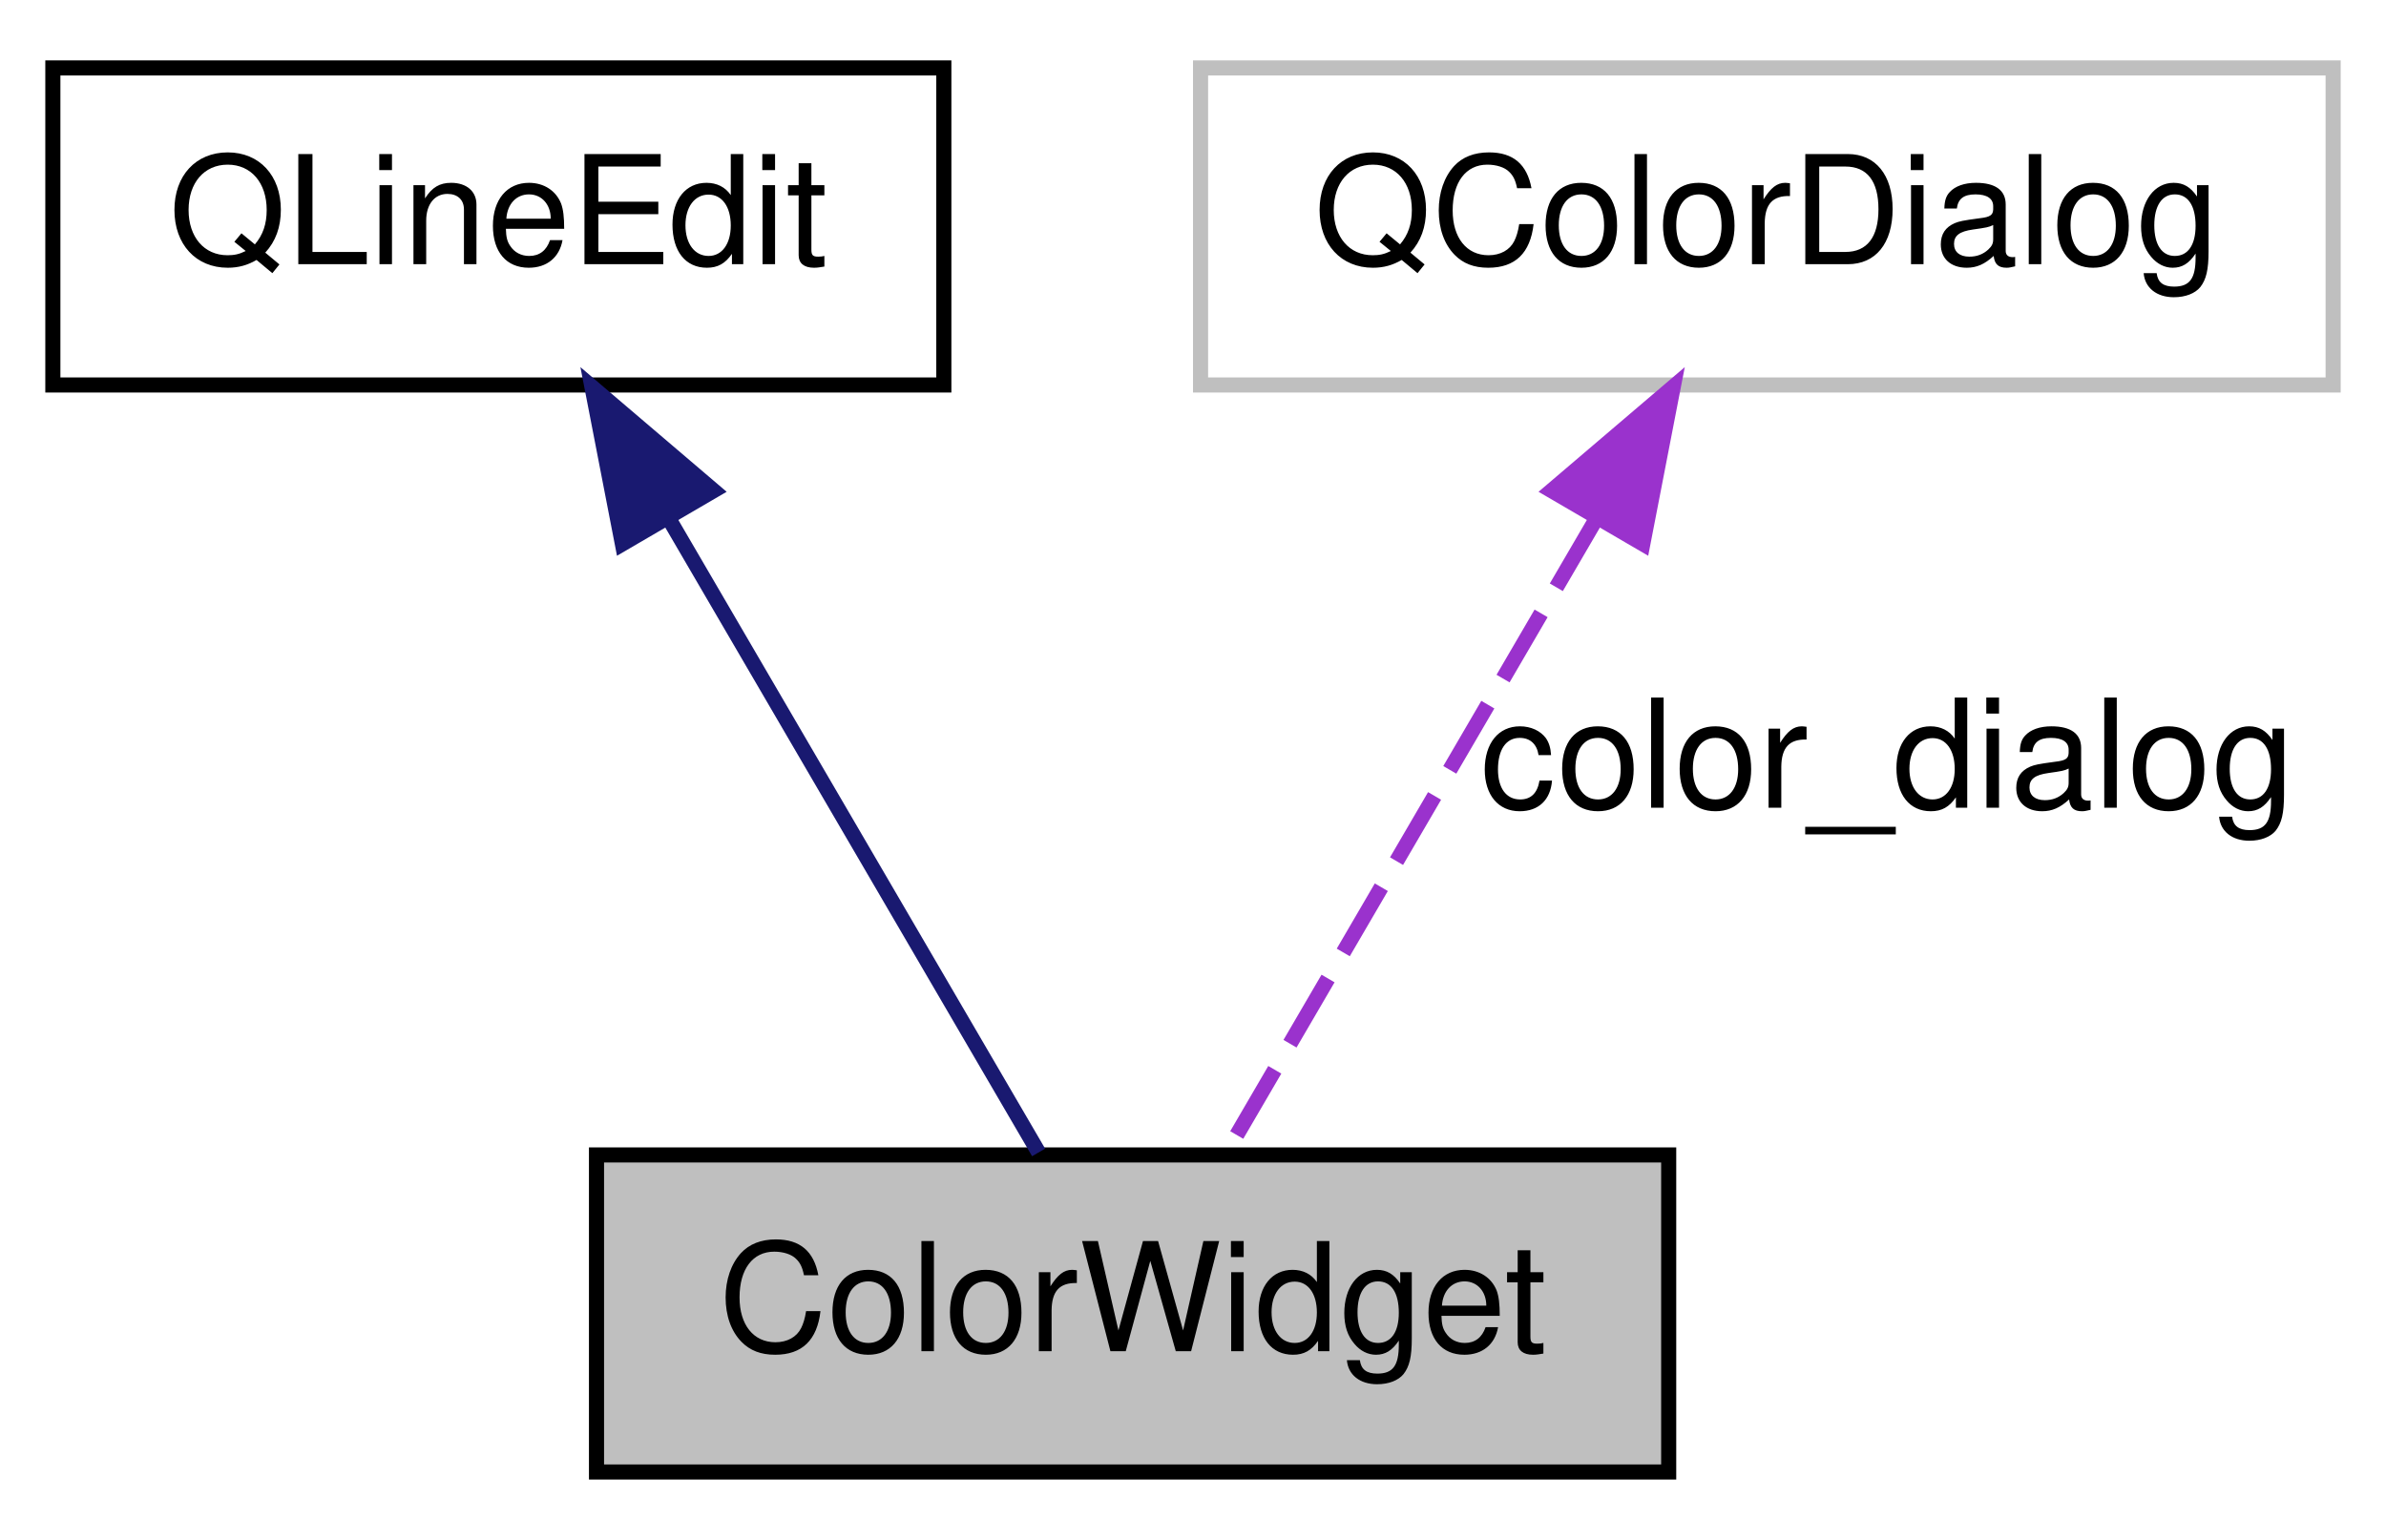
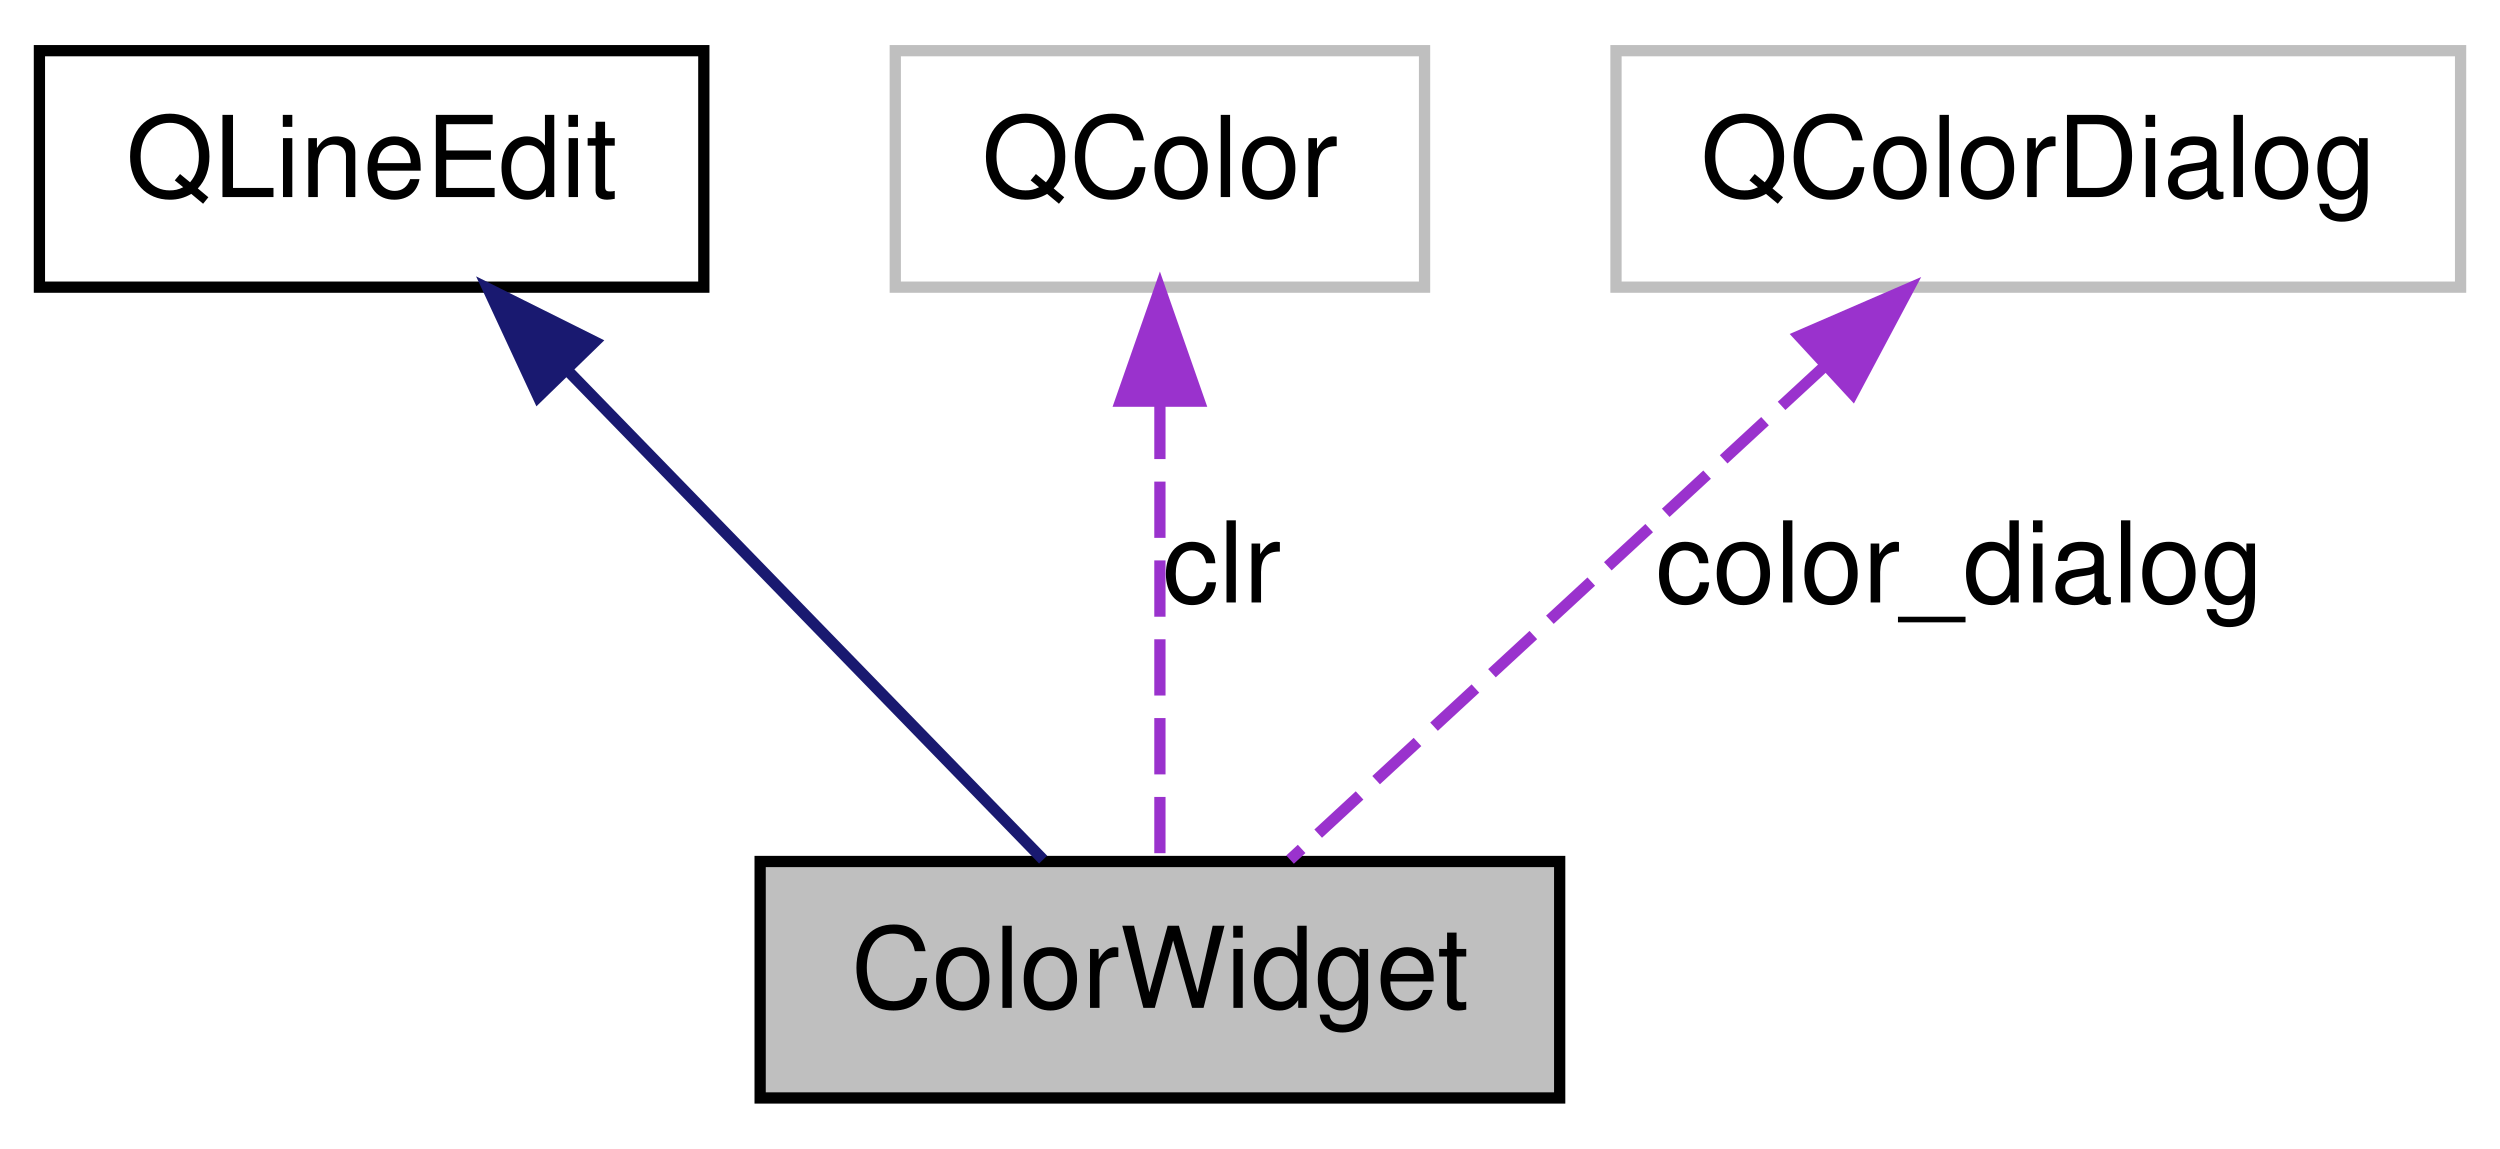
- <svg xmlns="http://www.w3.org/2000/svg" xmlns:xlink="http://www.w3.org/1999/xlink" width="158pt" height="102pt" viewBox="0.00 0.00 158.00 102.00">
+ <svg xmlns="http://www.w3.org/2000/svg" xmlns:xlink="http://www.w3.org/1999/xlink" width="222pt" height="102pt" viewBox="0.00 0.00 222.00 102.00">
  <g id="graph1" class="graph" transform="scale(1 1) rotate(0) translate(4 98)">
    <g id="node1" class="node">
-       <polygon fill="#bfbfbf" stroke="black" points="35.5,-0.5 35.5,-21.5 106.5,-21.5 106.5,-0.5 35.5,-0.5" />
-       <text text-anchor="middle" x="71" y="-8.5" font-family="Helvetica,sans-Serif" font-size="10.00">ColorWidget</text>
+       <polygon fill="#bfbfbf" stroke="black" points="63.5,-0.5 63.5,-21.5 134.5,-21.5 134.5,-0.5 63.5,-0.5" />
+       <text text-anchor="middle" x="99" y="-8.5" font-family="Helvetica,sans-Serif" font-size="10.00">ColorWidget</text>
    </g>
    <g id="node2" class="node">
      <a xlink:href="classQLineEdit.html" target="_top" xlink:title="QLineEdit">
        <polygon fill="none" stroke="black" points="-0.5,-72.5 -0.5,-93.5 58.5,-93.5 58.5,-72.5 -0.5,-72.5" />
        <text text-anchor="middle" x="29" y="-80.5" font-family="Helvetica,sans-Serif" font-size="10.00">QLineEdit</text>
      </a>
    </g>
    <g id="edge2" class="edge">
-       <path fill="none" stroke="midnightblue" d="M40.422,-63.419C48.266,-49.973 58.378,-32.638 64.777,-21.667" />
-       <polygon fill="midnightblue" stroke="midnightblue" points="37.213,-61.975 35.197,-72.376 43.259,-65.502 37.213,-61.975" />
+       <path fill="none" stroke="midnightblue" d="M46.531,-64.968C59.791,-51.329 77.549,-33.064 88.629,-21.667" />
+       <polygon fill="midnightblue" stroke="midnightblue" points="43.79,-62.766 39.329,-72.376 48.809,-67.646 43.79,-62.766" />
    </g>
    <g id="node4" class="node">
-       <polygon fill="none" stroke="#bfbfbf" points="75.5,-72.5 75.5,-93.5 150.5,-93.5 150.5,-72.5 75.5,-72.5" />
-       <text text-anchor="middle" x="113" y="-80.5" font-family="Helvetica,sans-Serif" font-size="10.00">QColorDialog</text>
+       <polygon fill="none" stroke="#bfbfbf" points="75.5,-72.5 75.5,-93.5 122.5,-93.5 122.5,-72.5 75.5,-72.5" />
+       <text text-anchor="middle" x="99" y="-80.5" font-family="Helvetica,sans-Serif" font-size="10.00">QColor</text>
    </g>
    <g id="edge4" class="edge">
-       <path fill="none" stroke="#9a32cd" stroke-dasharray="5,2" d="M101.578,-63.419C93.734,-49.973 83.622,-32.638 77.223,-21.667" />
-       <polygon fill="#9a32cd" stroke="#9a32cd" points="98.741,-65.502 106.803,-72.376 104.787,-61.975 98.741,-65.502" />
-       <text text-anchor="middle" x="121" y="-44.5" font-family="Helvetica,sans-Serif" font-size="10.00">color_dialog</text>
+       <path fill="none" stroke="#9a32cd" stroke-dasharray="5,2" d="M99,-62.235C99,-48.969 99,-32.319 99,-21.667" />
+       <polygon fill="#9a32cd" stroke="#9a32cd" points="95.5,-62.376 99,-72.376 102.5,-62.376 95.5,-62.376" />
+       <text text-anchor="middle" x="104.5" y="-44.5" font-family="Helvetica,sans-Serif" font-size="10.00">clr</text>
+     </g>
+     <g id="node6" class="node">
+       <polygon fill="none" stroke="#bfbfbf" points="139.5,-72.5 139.5,-93.5 214.5,-93.5 214.5,-72.5 139.5,-72.5" />
+       <text text-anchor="middle" x="177" y="-80.5" font-family="Helvetica,sans-Serif" font-size="10.00">QColorDialog</text>
+     </g>
+     <g id="edge6" class="edge">
+       <path fill="none" stroke="#9a32cd" stroke-dasharray="5,2" d="M157.878,-65.349C143.061,-51.671 123.019,-33.171 110.556,-21.667" />
+       <polygon fill="#9a32cd" stroke="#9a32cd" points="155.769,-68.165 165.491,-72.376 160.517,-63.022 155.769,-68.165" />
+       <text text-anchor="middle" x="170" y="-44.5" font-family="Helvetica,sans-Serif" font-size="10.00">color_dialog</text>
    </g>
  </g>
</svg>
